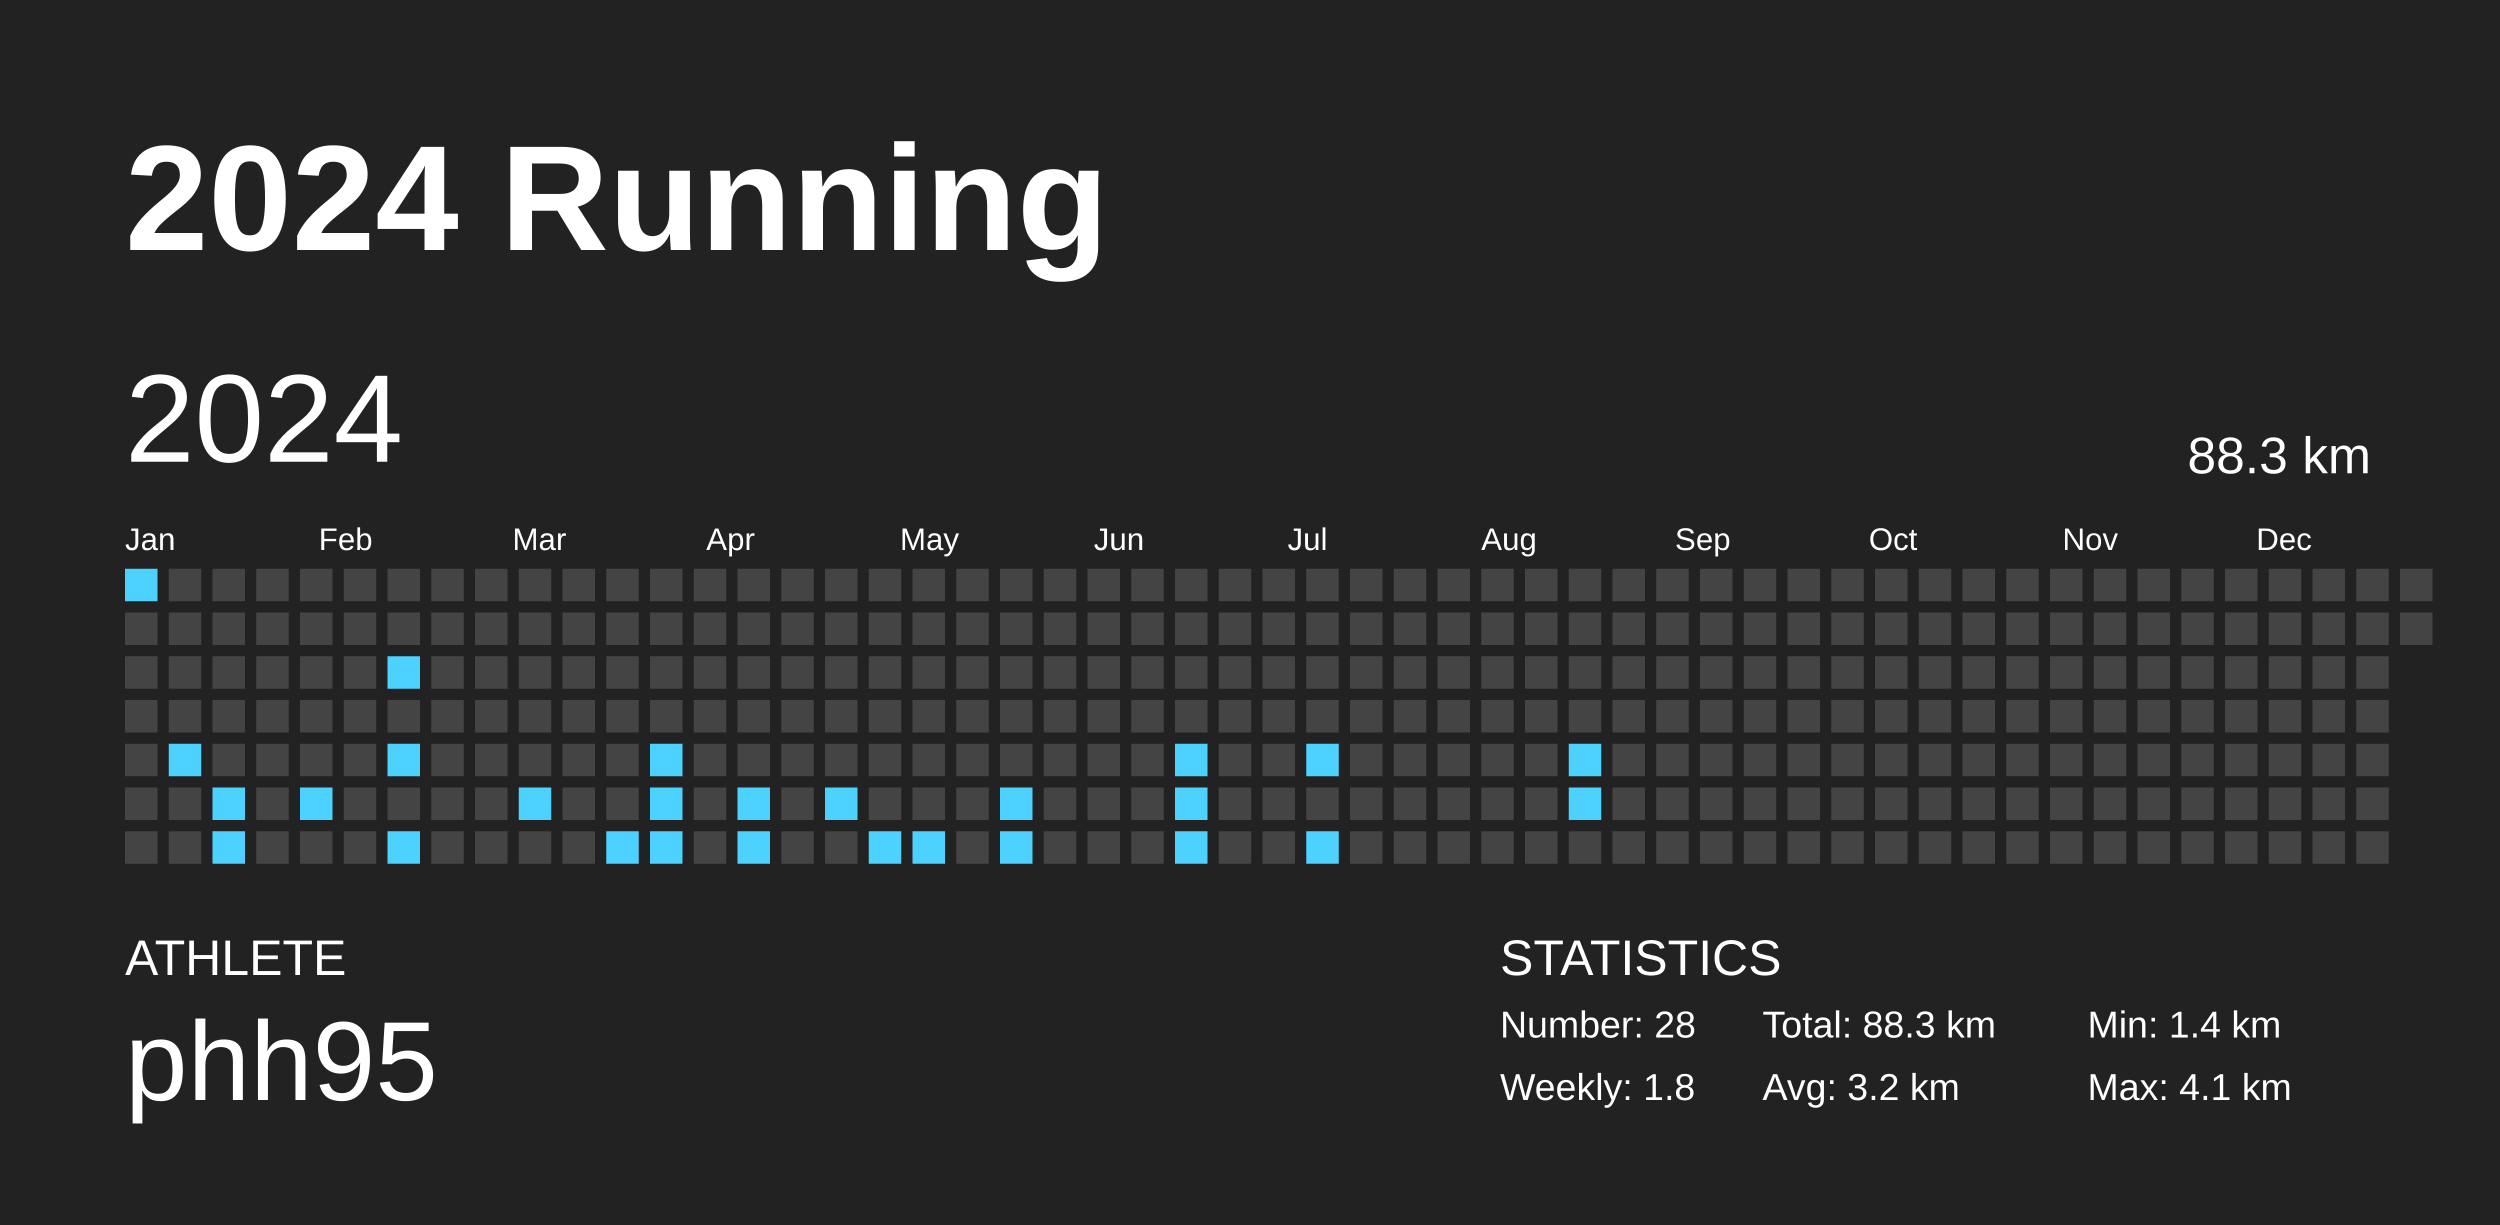
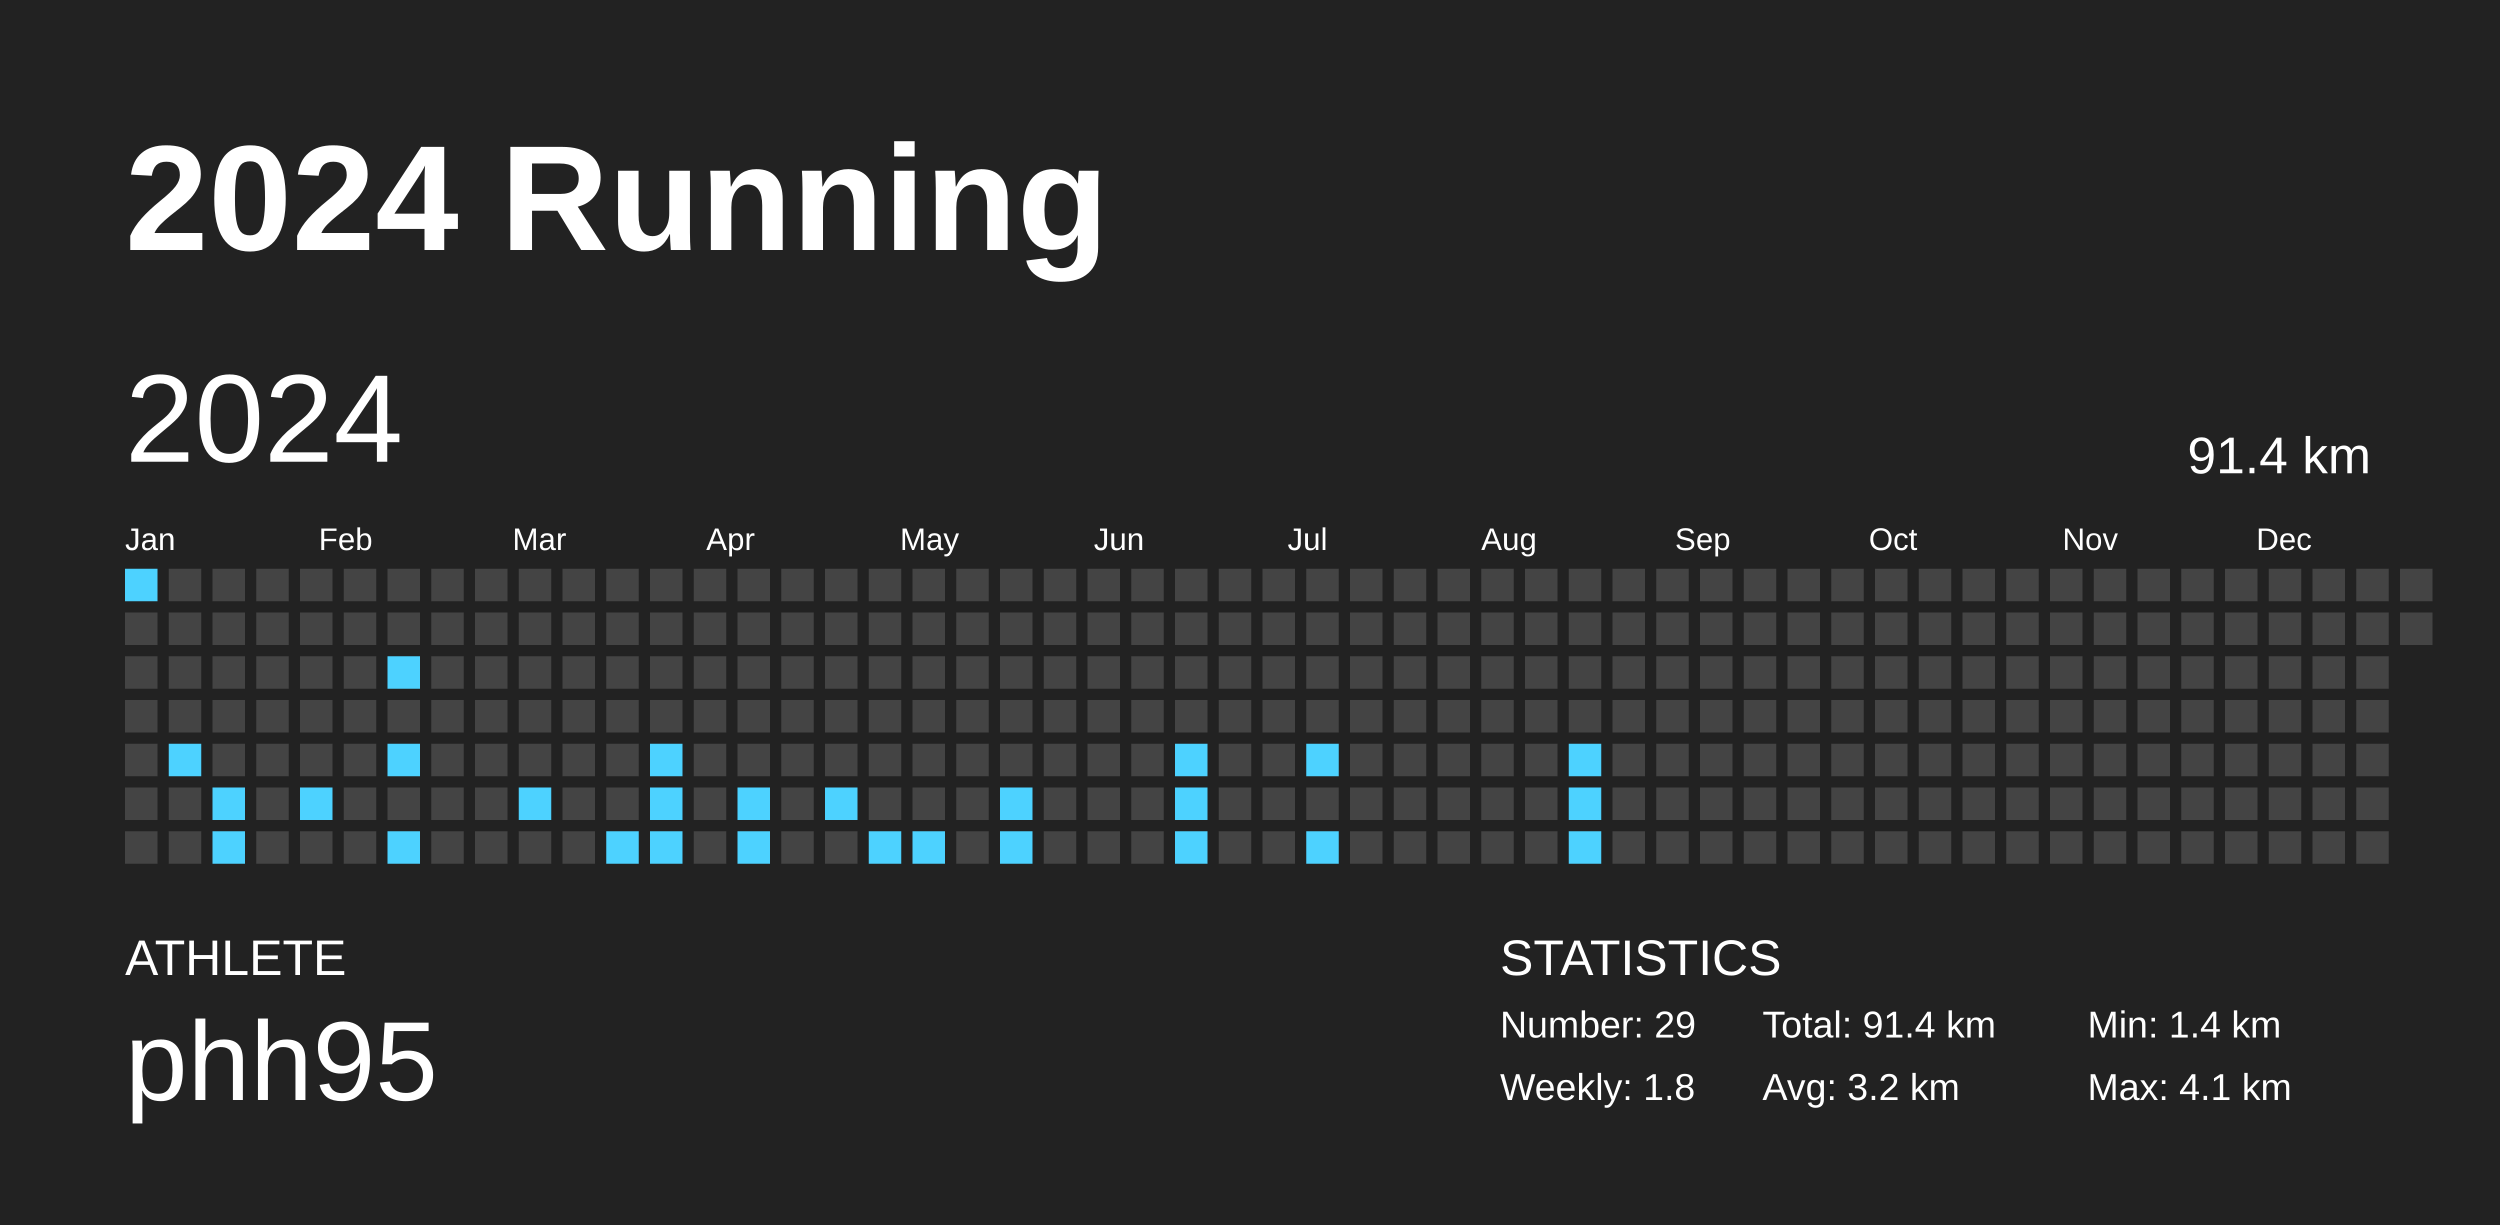
<svg xmlns="http://www.w3.org/2000/svg" baseProfile="full" height="98mm" version="1.1" viewBox="0,0,200,98" width="200mm">
  <defs />
  <rect fill="#222222" height="98" width="200" x="0" y="0" />
  <text fill="#FFFFFF" style="font-size:12px; font-family:Arial; font-weight:bold;" x="10" y="20">2024 Running</text>
  <text fill="#FFFFFF" style="font-size:4px; font-family:Arial" x="10" y="78">ATHLETE</text>
  <text fill="#FFFFFF" style="font-size:9px; font-family:Arial" x="10" y="88">phh95</text>
  <text fill="#FFFFFF" style="font-size:4px; font-family:Arial" x="120" y="78">STATISTICS</text>
-   <text fill="#FFFFFF" style="font-size:3px; font-family:Arial" x="120" y="83">Number: 28</text>
+   <text fill="#FFFFFF" style="font-size:3px; font-family:Arial" x="120" y="83">Number: 29</text>
  <text fill="#FFFFFF" style="font-size:3px; font-family:Arial" x="120" y="88">Weekly: 1.8</text>
-   <text fill="#FFFFFF" style="font-size:3px; font-family:Arial" x="141" y="83">Total: 88.3 km</text>
+   <text fill="#FFFFFF" style="font-size:3px; font-family:Arial" x="141" y="83">Total: 91.4 km</text>
  <text fill="#FFFFFF" style="font-size:3px; font-family:Arial" x="141" y="88">Avg: 3.2 km</text>
  <text fill="#FFFFFF" style="font-size:3px; font-family:Arial" x="167" y="83">Min: 1.4 km</text>
  <text fill="#FFFFFF" style="font-size:3px; font-family:Arial" x="167" y="88">Max: 4.1 km</text>
  <text dominant-baseline="hanging" fill="#FFFFFF" style="font-size:10.0px; font-family:Arial;" x="10" y="30">2024</text>
-   <text dominant-baseline="hanging" fill="#FFFFFF" style="font-size:4.125px; font-family:Arial;" x="175" y="35">88.3 km</text>
+   <text dominant-baseline="hanging" fill="#FFFFFF" style="font-size:4.125px; font-family:Arial;" x="175" y="35">91.4 km</text>
  <text fill="#FFFFFF" style="font-size:2.5px; font-family:Arial" x="10.0" y="44">Jan</text>
  <text fill="#FFFFFF" style="font-size:2.5px; font-family:Arial" x="25.5" y="44">Feb</text>
  <text fill="#FFFFFF" style="font-size:2.5px; font-family:Arial" x="41.0" y="44">Mar</text>
  <text fill="#FFFFFF" style="font-size:2.5px; font-family:Arial" x="56.5" y="44">Apr</text>
  <text fill="#FFFFFF" style="font-size:2.5px; font-family:Arial" x="72.0" y="44">May</text>
  <text fill="#FFFFFF" style="font-size:2.5px; font-family:Arial" x="87.5" y="44">Jun</text>
  <text fill="#FFFFFF" style="font-size:2.5px; font-family:Arial" x="103.0" y="44">Jul</text>
  <text fill="#FFFFFF" style="font-size:2.5px; font-family:Arial" x="118.5" y="44">Aug</text>
  <text fill="#FFFFFF" style="font-size:2.5px; font-family:Arial" x="134.0" y="44">Sep</text>
  <text fill="#FFFFFF" style="font-size:2.5px; font-family:Arial" x="149.5" y="44">Oct</text>
  <text fill="#FFFFFF" style="font-size:2.5px; font-family:Arial" x="165.0" y="44">Nov</text>
  <text fill="#FFFFFF" style="font-size:2.5px; font-family:Arial" x="180.5" y="44">Dec</text>
  <rect fill="#4dd2ff" height="2.6" width="2.6" x="10.0" y="45.5" />
  <rect fill="#444444" height="2.6" width="2.6" x="10.0" y="49.0" />
  <rect fill="#444444" height="2.6" width="2.6" x="10.0" y="52.5" />
  <rect fill="#444444" height="2.6" width="2.6" x="10.0" y="56.0" />
  <rect fill="#444444" height="2.6" width="2.6" x="10.0" y="59.5" />
  <rect fill="#444444" height="2.6" width="2.6" x="10.0" y="63.0" />
  <rect fill="#444444" height="2.6" width="2.6" x="10.0" y="66.5" />
  <rect fill="#444444" height="2.6" width="2.6" x="13.5" y="45.5" />
  <rect fill="#444444" height="2.6" width="2.6" x="13.5" y="49.0" />
  <rect fill="#444444" height="2.6" width="2.6" x="13.5" y="52.5" />
  <rect fill="#444444" height="2.6" width="2.6" x="13.5" y="56.0" />
  <rect fill="#4dd2ff" height="2.6" width="2.6" x="13.5" y="59.5" />
  <rect fill="#444444" height="2.6" width="2.6" x="13.5" y="63.0" />
  <rect fill="#444444" height="2.6" width="2.6" x="13.5" y="66.5" />
  <rect fill="#444444" height="2.6" width="2.6" x="17.0" y="45.5" />
  <rect fill="#444444" height="2.6" width="2.6" x="17.0" y="49.0" />
  <rect fill="#444444" height="2.6" width="2.6" x="17.0" y="52.5" />
  <rect fill="#444444" height="2.6" width="2.6" x="17.0" y="56.0" />
  <rect fill="#444444" height="2.6" width="2.6" x="17.0" y="59.5" />
  <rect fill="#4dd2ff" height="2.6" width="2.6" x="17.0" y="63.0" />
  <rect fill="#4dd2ff" height="2.6" width="2.6" x="17.0" y="66.5" />
  <rect fill="#444444" height="2.6" width="2.6" x="20.5" y="45.5" />
  <rect fill="#444444" height="2.6" width="2.6" x="20.5" y="49.0" />
  <rect fill="#444444" height="2.6" width="2.6" x="20.5" y="52.5" />
  <rect fill="#444444" height="2.6" width="2.6" x="20.5" y="56.0" />
  <rect fill="#444444" height="2.6" width="2.6" x="20.5" y="59.5" />
  <rect fill="#444444" height="2.6" width="2.6" x="20.5" y="63.0" />
  <rect fill="#444444" height="2.6" width="2.6" x="20.5" y="66.5" />
  <rect fill="#444444" height="2.6" width="2.6" x="24.0" y="45.5" />
  <rect fill="#444444" height="2.6" width="2.6" x="24.0" y="49.0" />
  <rect fill="#444444" height="2.6" width="2.6" x="24.0" y="52.5" />
  <rect fill="#444444" height="2.6" width="2.6" x="24.0" y="56.0" />
  <rect fill="#444444" height="2.6" width="2.6" x="24.0" y="59.5" />
  <rect fill="#4dd2ff" height="2.6" width="2.6" x="24.0" y="63.0" />
  <rect fill="#444444" height="2.6" width="2.6" x="24.0" y="66.5" />
  <rect fill="#444444" height="2.6" width="2.6" x="27.5" y="45.5" />
  <rect fill="#444444" height="2.6" width="2.6" x="27.5" y="49.0" />
  <rect fill="#444444" height="2.6" width="2.6" x="27.5" y="52.5" />
  <rect fill="#444444" height="2.6" width="2.6" x="27.5" y="56.0" />
  <rect fill="#444444" height="2.6" width="2.6" x="27.5" y="59.5" />
  <rect fill="#444444" height="2.6" width="2.6" x="27.5" y="63.0" />
  <rect fill="#444444" height="2.6" width="2.6" x="27.5" y="66.5" />
  <rect fill="#444444" height="2.6" width="2.6" x="31.0" y="45.5" />
  <rect fill="#444444" height="2.6" width="2.6" x="31.0" y="49.0" />
  <rect fill="#4dd2ff" height="2.6" width="2.6" x="31.0" y="52.5" />
  <rect fill="#444444" height="2.6" width="2.6" x="31.0" y="56.0" />
  <rect fill="#4dd2ff" height="2.6" width="2.6" x="31.0" y="59.5" />
  <rect fill="#444444" height="2.6" width="2.6" x="31.0" y="63.0" />
  <rect fill="#4dd2ff" height="2.6" width="2.6" x="31.0" y="66.5" />
  <rect fill="#444444" height="2.6" width="2.6" x="34.5" y="45.5" />
  <rect fill="#444444" height="2.6" width="2.6" x="34.5" y="49.0" />
  <rect fill="#444444" height="2.6" width="2.6" x="34.5" y="52.5" />
  <rect fill="#444444" height="2.6" width="2.6" x="34.5" y="56.0" />
  <rect fill="#444444" height="2.6" width="2.6" x="34.5" y="59.5" />
  <rect fill="#444444" height="2.6" width="2.6" x="34.5" y="63.0" />
  <rect fill="#444444" height="2.6" width="2.6" x="34.5" y="66.5" />
  <rect fill="#444444" height="2.6" width="2.6" x="38.0" y="45.5" />
  <rect fill="#444444" height="2.6" width="2.6" x="38.0" y="49.0" />
  <rect fill="#444444" height="2.6" width="2.6" x="38.0" y="52.5" />
  <rect fill="#444444" height="2.6" width="2.6" x="38.0" y="56.0" />
  <rect fill="#444444" height="2.6" width="2.6" x="38.0" y="59.5" />
  <rect fill="#444444" height="2.6" width="2.6" x="38.0" y="63.0" />
  <rect fill="#444444" height="2.6" width="2.6" x="38.0" y="66.5" />
  <rect fill="#444444" height="2.6" width="2.6" x="41.5" y="45.5" />
  <rect fill="#444444" height="2.6" width="2.6" x="41.5" y="49.0" />
  <rect fill="#444444" height="2.6" width="2.6" x="41.5" y="52.5" />
  <rect fill="#444444" height="2.6" width="2.6" x="41.5" y="56.0" />
  <rect fill="#444444" height="2.6" width="2.6" x="41.5" y="59.5" />
  <rect fill="#4dd2ff" height="2.6" width="2.6" x="41.5" y="63.0" />
  <rect fill="#444444" height="2.6" width="2.6" x="41.5" y="66.5" />
  <rect fill="#444444" height="2.6" width="2.6" x="45.0" y="45.5" />
  <rect fill="#444444" height="2.6" width="2.6" x="45.0" y="49.0" />
  <rect fill="#444444" height="2.6" width="2.6" x="45.0" y="52.5" />
  <rect fill="#444444" height="2.6" width="2.6" x="45.0" y="56.0" />
  <rect fill="#444444" height="2.6" width="2.6" x="45.0" y="59.5" />
  <rect fill="#444444" height="2.6" width="2.6" x="45.0" y="63.0" />
  <rect fill="#444444" height="2.6" width="2.6" x="45.0" y="66.5" />
  <rect fill="#444444" height="2.6" width="2.6" x="48.5" y="45.5" />
  <rect fill="#444444" height="2.6" width="2.6" x="48.5" y="49.0" />
  <rect fill="#444444" height="2.6" width="2.6" x="48.5" y="52.5" />
  <rect fill="#444444" height="2.6" width="2.6" x="48.5" y="56.0" />
  <rect fill="#444444" height="2.6" width="2.6" x="48.5" y="59.5" />
  <rect fill="#444444" height="2.6" width="2.6" x="48.5" y="63.0" />
  <rect fill="#4dd2ff" height="2.6" width="2.6" x="48.5" y="66.5" />
  <rect fill="#444444" height="2.6" width="2.6" x="52.0" y="45.5" />
  <rect fill="#444444" height="2.6" width="2.6" x="52.0" y="49.0" />
  <rect fill="#444444" height="2.6" width="2.6" x="52.0" y="52.5" />
  <rect fill="#444444" height="2.6" width="2.6" x="52.0" y="56.0" />
  <rect fill="#4dd2ff" height="2.6" width="2.6" x="52.0" y="59.5" />
  <rect fill="#4dd2ff" height="2.6" width="2.6" x="52.0" y="63.0" />
  <rect fill="#4dd2ff" height="2.6" width="2.6" x="52.0" y="66.5" />
  <rect fill="#444444" height="2.6" width="2.6" x="55.5" y="45.5" />
  <rect fill="#444444" height="2.6" width="2.6" x="55.5" y="49.0" />
  <rect fill="#444444" height="2.6" width="2.6" x="55.5" y="52.5" />
  <rect fill="#444444" height="2.6" width="2.6" x="55.5" y="56.0" />
  <rect fill="#444444" height="2.6" width="2.6" x="55.5" y="59.5" />
  <rect fill="#444444" height="2.6" width="2.6" x="55.5" y="63.0" />
  <rect fill="#444444" height="2.6" width="2.6" x="55.5" y="66.5" />
  <rect fill="#444444" height="2.6" width="2.6" x="59.0" y="45.5" />
  <rect fill="#444444" height="2.6" width="2.6" x="59.0" y="49.0" />
  <rect fill="#444444" height="2.6" width="2.6" x="59.0" y="52.5" />
  <rect fill="#444444" height="2.6" width="2.6" x="59.0" y="56.0" />
  <rect fill="#444444" height="2.6" width="2.6" x="59.0" y="59.5" />
  <rect fill="#4dd2ff" height="2.6" width="2.6" x="59.0" y="63.0" />
  <rect fill="#4dd2ff" height="2.6" width="2.6" x="59.0" y="66.5" />
  <rect fill="#444444" height="2.6" width="2.6" x="62.5" y="45.5" />
  <rect fill="#444444" height="2.6" width="2.6" x="62.5" y="49.0" />
  <rect fill="#444444" height="2.6" width="2.6" x="62.5" y="52.5" />
  <rect fill="#444444" height="2.6" width="2.6" x="62.5" y="56.0" />
  <rect fill="#444444" height="2.6" width="2.6" x="62.5" y="59.5" />
  <rect fill="#444444" height="2.6" width="2.6" x="62.5" y="63.0" />
  <rect fill="#444444" height="2.6" width="2.6" x="62.5" y="66.5" />
  <rect fill="#444444" height="2.6" width="2.6" x="66.0" y="45.5" />
  <rect fill="#444444" height="2.6" width="2.6" x="66.0" y="49.0" />
  <rect fill="#444444" height="2.6" width="2.6" x="66.0" y="52.5" />
  <rect fill="#444444" height="2.6" width="2.6" x="66.0" y="56.0" />
  <rect fill="#444444" height="2.6" width="2.6" x="66.0" y="59.5" />
  <rect fill="#4dd2ff" height="2.6" width="2.6" x="66.0" y="63.0" />
  <rect fill="#444444" height="2.6" width="2.6" x="66.0" y="66.5" />
  <rect fill="#444444" height="2.6" width="2.6" x="69.5" y="45.5" />
  <rect fill="#444444" height="2.6" width="2.6" x="69.5" y="49.0" />
  <rect fill="#444444" height="2.6" width="2.6" x="69.5" y="52.5" />
  <rect fill="#444444" height="2.6" width="2.6" x="69.5" y="56.0" />
  <rect fill="#444444" height="2.6" width="2.6" x="69.5" y="59.5" />
  <rect fill="#444444" height="2.6" width="2.6" x="69.5" y="63.0" />
  <rect fill="#4dd2ff" height="2.6" width="2.6" x="69.5" y="66.5" />
  <rect fill="#444444" height="2.6" width="2.6" x="73.0" y="45.5" />
  <rect fill="#444444" height="2.6" width="2.6" x="73.0" y="49.0" />
  <rect fill="#444444" height="2.6" width="2.6" x="73.0" y="52.5" />
  <rect fill="#444444" height="2.6" width="2.6" x="73.0" y="56.0" />
  <rect fill="#444444" height="2.6" width="2.6" x="73.0" y="59.5" />
  <rect fill="#444444" height="2.6" width="2.6" x="73.0" y="63.0" />
  <rect fill="#4dd2ff" height="2.6" width="2.6" x="73.0" y="66.5" />
  <rect fill="#444444" height="2.6" width="2.6" x="76.5" y="45.5" />
  <rect fill="#444444" height="2.6" width="2.6" x="76.5" y="49.0" />
  <rect fill="#444444" height="2.6" width="2.6" x="76.5" y="52.5" />
  <rect fill="#444444" height="2.6" width="2.6" x="76.5" y="56.0" />
  <rect fill="#444444" height="2.6" width="2.6" x="76.5" y="59.5" />
  <rect fill="#444444" height="2.6" width="2.6" x="76.5" y="63.0" />
  <rect fill="#444444" height="2.6" width="2.6" x="76.5" y="66.5" />
  <rect fill="#444444" height="2.6" width="2.6" x="80.0" y="45.5" />
  <rect fill="#444444" height="2.6" width="2.6" x="80.0" y="49.0" />
  <rect fill="#444444" height="2.6" width="2.6" x="80.0" y="52.5" />
  <rect fill="#444444" height="2.6" width="2.6" x="80.0" y="56.0" />
  <rect fill="#444444" height="2.6" width="2.6" x="80.0" y="59.5" />
  <rect fill="#4dd2ff" height="2.6" width="2.6" x="80.0" y="63.0" />
  <rect fill="#4dd2ff" height="2.6" width="2.6" x="80.0" y="66.5" />
  <rect fill="#444444" height="2.6" width="2.6" x="83.5" y="45.5" />
  <rect fill="#444444" height="2.6" width="2.6" x="83.5" y="49.0" />
  <rect fill="#444444" height="2.6" width="2.6" x="83.5" y="52.5" />
  <rect fill="#444444" height="2.6" width="2.6" x="83.5" y="56.0" />
  <rect fill="#444444" height="2.6" width="2.6" x="83.5" y="59.5" />
  <rect fill="#444444" height="2.6" width="2.6" x="83.5" y="63.0" />
  <rect fill="#444444" height="2.6" width="2.6" x="83.5" y="66.5" />
  <rect fill="#444444" height="2.6" width="2.6" x="87.0" y="45.5" />
  <rect fill="#444444" height="2.6" width="2.6" x="87.0" y="49.0" />
  <rect fill="#444444" height="2.6" width="2.6" x="87.0" y="52.5" />
  <rect fill="#444444" height="2.6" width="2.6" x="87.0" y="56.0" />
  <rect fill="#444444" height="2.6" width="2.6" x="87.0" y="59.5" />
  <rect fill="#444444" height="2.6" width="2.6" x="87.0" y="63.0" />
  <rect fill="#444444" height="2.6" width="2.6" x="87.0" y="66.5" />
  <rect fill="#444444" height="2.6" width="2.6" x="90.5" y="45.5" />
  <rect fill="#444444" height="2.6" width="2.6" x="90.5" y="49.0" />
  <rect fill="#444444" height="2.6" width="2.6" x="90.5" y="52.5" />
  <rect fill="#444444" height="2.6" width="2.6" x="90.5" y="56.0" />
  <rect fill="#444444" height="2.6" width="2.6" x="90.5" y="59.5" />
  <rect fill="#444444" height="2.6" width="2.6" x="90.5" y="63.0" />
  <rect fill="#444444" height="2.6" width="2.6" x="90.5" y="66.5" />
  <rect fill="#444444" height="2.6" width="2.6" x="94.0" y="45.5" />
  <rect fill="#444444" height="2.6" width="2.6" x="94.0" y="49.0" />
  <rect fill="#444444" height="2.6" width="2.6" x="94.0" y="52.5" />
  <rect fill="#444444" height="2.6" width="2.6" x="94.0" y="56.0" />
  <rect fill="#4dd2ff" height="2.6" width="2.6" x="94.0" y="59.5" />
  <rect fill="#4dd2ff" height="2.6" width="2.6" x="94.0" y="63.0" />
  <rect fill="#4dd2ff" height="2.6" width="2.6" x="94.0" y="66.5" />
  <rect fill="#444444" height="2.6" width="2.6" x="97.5" y="45.5" />
  <rect fill="#444444" height="2.6" width="2.6" x="97.5" y="49.0" />
  <rect fill="#444444" height="2.6" width="2.6" x="97.5" y="52.5" />
  <rect fill="#444444" height="2.6" width="2.6" x="97.5" y="56.0" />
  <rect fill="#444444" height="2.6" width="2.6" x="97.5" y="59.5" />
  <rect fill="#444444" height="2.6" width="2.6" x="97.5" y="63.0" />
  <rect fill="#444444" height="2.6" width="2.6" x="97.5" y="66.5" />
  <rect fill="#444444" height="2.6" width="2.6" x="101.0" y="45.5" />
  <rect fill="#444444" height="2.6" width="2.6" x="101.0" y="49.0" />
  <rect fill="#444444" height="2.6" width="2.6" x="101.0" y="52.5" />
  <rect fill="#444444" height="2.6" width="2.6" x="101.0" y="56.0" />
  <rect fill="#444444" height="2.6" width="2.6" x="101.0" y="59.5" />
  <rect fill="#444444" height="2.6" width="2.6" x="101.0" y="63.0" />
  <rect fill="#444444" height="2.6" width="2.6" x="101.0" y="66.5" />
  <rect fill="#444444" height="2.6" width="2.6" x="104.5" y="45.5" />
  <rect fill="#444444" height="2.6" width="2.6" x="104.5" y="49.0" />
  <rect fill="#444444" height="2.6" width="2.6" x="104.5" y="52.5" />
  <rect fill="#444444" height="2.6" width="2.6" x="104.5" y="56.0" />
  <rect fill="#4dd2ff" height="2.6" width="2.6" x="104.5" y="59.5" />
  <rect fill="#444444" height="2.6" width="2.6" x="104.5" y="63.0" />
  <rect fill="#4dd2ff" height="2.6" width="2.6" x="104.5" y="66.5" />
  <rect fill="#444444" height="2.6" width="2.6" x="108.0" y="45.5" />
  <rect fill="#444444" height="2.6" width="2.6" x="108.0" y="49.0" />
  <rect fill="#444444" height="2.6" width="2.6" x="108.0" y="52.5" />
  <rect fill="#444444" height="2.6" width="2.6" x="108.0" y="56.0" />
  <rect fill="#444444" height="2.6" width="2.6" x="108.0" y="59.5" />
  <rect fill="#444444" height="2.6" width="2.6" x="108.0" y="63.0" />
  <rect fill="#444444" height="2.6" width="2.6" x="108.0" y="66.5" />
  <rect fill="#444444" height="2.6" width="2.6" x="111.5" y="45.5" />
  <rect fill="#444444" height="2.6" width="2.6" x="111.5" y="49.0" />
  <rect fill="#444444" height="2.6" width="2.6" x="111.5" y="52.5" />
  <rect fill="#444444" height="2.6" width="2.6" x="111.5" y="56.0" />
  <rect fill="#444444" height="2.6" width="2.6" x="111.5" y="59.5" />
  <rect fill="#444444" height="2.6" width="2.6" x="111.5" y="63.0" />
  <rect fill="#444444" height="2.6" width="2.6" x="111.5" y="66.5" />
  <rect fill="#444444" height="2.6" width="2.6" x="115.0" y="45.5" />
  <rect fill="#444444" height="2.6" width="2.6" x="115.0" y="49.0" />
  <rect fill="#444444" height="2.6" width="2.6" x="115.0" y="52.5" />
  <rect fill="#444444" height="2.6" width="2.6" x="115.0" y="56.0" />
  <rect fill="#444444" height="2.6" width="2.6" x="115.0" y="59.5" />
  <rect fill="#444444" height="2.6" width="2.6" x="115.0" y="63.0" />
  <rect fill="#444444" height="2.6" width="2.6" x="115.0" y="66.5" />
  <rect fill="#444444" height="2.6" width="2.6" x="118.5" y="45.5" />
  <rect fill="#444444" height="2.6" width="2.6" x="118.5" y="49.0" />
  <rect fill="#444444" height="2.6" width="2.6" x="118.5" y="52.5" />
  <rect fill="#444444" height="2.6" width="2.6" x="118.5" y="56.0" />
  <rect fill="#444444" height="2.6" width="2.6" x="118.5" y="59.5" />
  <rect fill="#444444" height="2.6" width="2.6" x="118.5" y="63.0" />
  <rect fill="#444444" height="2.6" width="2.6" x="118.5" y="66.5" />
  <rect fill="#444444" height="2.6" width="2.6" x="122.0" y="45.5" />
  <rect fill="#444444" height="2.6" width="2.6" x="122.0" y="49.0" />
  <rect fill="#444444" height="2.6" width="2.6" x="122.0" y="52.5" />
  <rect fill="#444444" height="2.6" width="2.6" x="122.0" y="56.0" />
  <rect fill="#444444" height="2.6" width="2.6" x="122.0" y="59.5" />
  <rect fill="#444444" height="2.6" width="2.6" x="122.0" y="63.0" />
  <rect fill="#444444" height="2.6" width="2.6" x="122.0" y="66.5" />
  <rect fill="#444444" height="2.6" width="2.6" x="125.5" y="45.5" />
  <rect fill="#444444" height="2.6" width="2.6" x="125.5" y="49.0" />
  <rect fill="#444444" height="2.6" width="2.6" x="125.5" y="52.5" />
  <rect fill="#444444" height="2.6" width="2.6" x="125.5" y="56.0" />
  <rect fill="#4dd2ff" height="2.6" width="2.6" x="125.5" y="59.5" />
  <rect fill="#4dd2ff" height="2.6" width="2.6" x="125.5" y="63.0" />
-   <rect fill="#444444" height="2.6" width="2.6" x="125.5" y="66.5" />
+   <rect fill="#4dd2ff" height="2.6" width="2.6" x="125.5" y="66.5" />
  <rect fill="#444444" height="2.6" width="2.6" x="129.0" y="45.5" />
  <rect fill="#444444" height="2.6" width="2.6" x="129.0" y="49.0" />
  <rect fill="#444444" height="2.6" width="2.6" x="129.0" y="52.5" />
  <rect fill="#444444" height="2.6" width="2.6" x="129.0" y="56.0" />
  <rect fill="#444444" height="2.6" width="2.6" x="129.0" y="59.5" />
  <rect fill="#444444" height="2.6" width="2.6" x="129.0" y="63.0" />
  <rect fill="#444444" height="2.6" width="2.6" x="129.0" y="66.5" />
  <rect fill="#444444" height="2.6" width="2.6" x="132.5" y="45.5" />
  <rect fill="#444444" height="2.6" width="2.6" x="132.5" y="49.0" />
  <rect fill="#444444" height="2.6" width="2.6" x="132.5" y="52.5" />
  <rect fill="#444444" height="2.6" width="2.6" x="132.5" y="56.0" />
  <rect fill="#444444" height="2.6" width="2.6" x="132.5" y="59.5" />
  <rect fill="#444444" height="2.6" width="2.6" x="132.5" y="63.0" />
  <rect fill="#444444" height="2.6" width="2.6" x="132.5" y="66.5" />
  <rect fill="#444444" height="2.6" width="2.6" x="136.0" y="45.5" />
  <rect fill="#444444" height="2.6" width="2.6" x="136.0" y="49.0" />
  <rect fill="#444444" height="2.6" width="2.6" x="136.0" y="52.5" />
  <rect fill="#444444" height="2.6" width="2.6" x="136.0" y="56.0" />
  <rect fill="#444444" height="2.6" width="2.6" x="136.0" y="59.5" />
  <rect fill="#444444" height="2.6" width="2.6" x="136.0" y="63.0" />
  <rect fill="#444444" height="2.6" width="2.6" x="136.0" y="66.5" />
  <rect fill="#444444" height="2.6" width="2.6" x="139.5" y="45.5" />
  <rect fill="#444444" height="2.6" width="2.6" x="139.5" y="49.0" />
  <rect fill="#444444" height="2.6" width="2.6" x="139.5" y="52.5" />
  <rect fill="#444444" height="2.6" width="2.6" x="139.5" y="56.0" />
  <rect fill="#444444" height="2.6" width="2.6" x="139.5" y="59.5" />
  <rect fill="#444444" height="2.6" width="2.6" x="139.5" y="63.0" />
  <rect fill="#444444" height="2.6" width="2.6" x="139.5" y="66.5" />
  <rect fill="#444444" height="2.6" width="2.6" x="143.0" y="45.5" />
  <rect fill="#444444" height="2.6" width="2.6" x="143.0" y="49.0" />
  <rect fill="#444444" height="2.6" width="2.6" x="143.0" y="52.5" />
  <rect fill="#444444" height="2.6" width="2.6" x="143.0" y="56.0" />
  <rect fill="#444444" height="2.6" width="2.6" x="143.0" y="59.5" />
  <rect fill="#444444" height="2.6" width="2.6" x="143.0" y="63.0" />
  <rect fill="#444444" height="2.6" width="2.6" x="143.0" y="66.5" />
  <rect fill="#444444" height="2.6" width="2.6" x="146.5" y="45.5" />
  <rect fill="#444444" height="2.6" width="2.6" x="146.5" y="49.0" />
  <rect fill="#444444" height="2.6" width="2.6" x="146.5" y="52.5" />
  <rect fill="#444444" height="2.6" width="2.6" x="146.5" y="56.0" />
  <rect fill="#444444" height="2.6" width="2.6" x="146.5" y="59.5" />
  <rect fill="#444444" height="2.6" width="2.6" x="146.5" y="63.0" />
  <rect fill="#444444" height="2.6" width="2.6" x="146.5" y="66.5" />
  <rect fill="#444444" height="2.6" width="2.6" x="150.0" y="45.5" />
  <rect fill="#444444" height="2.6" width="2.6" x="150.0" y="49.0" />
  <rect fill="#444444" height="2.6" width="2.6" x="150.0" y="52.5" />
  <rect fill="#444444" height="2.6" width="2.6" x="150.0" y="56.0" />
  <rect fill="#444444" height="2.6" width="2.6" x="150.0" y="59.5" />
  <rect fill="#444444" height="2.6" width="2.6" x="150.0" y="63.0" />
  <rect fill="#444444" height="2.6" width="2.6" x="150.0" y="66.5" />
  <rect fill="#444444" height="2.6" width="2.6" x="153.5" y="45.5" />
  <rect fill="#444444" height="2.6" width="2.6" x="153.5" y="49.0" />
  <rect fill="#444444" height="2.6" width="2.6" x="153.5" y="52.5" />
  <rect fill="#444444" height="2.6" width="2.6" x="153.5" y="56.0" />
  <rect fill="#444444" height="2.6" width="2.6" x="153.5" y="59.5" />
  <rect fill="#444444" height="2.6" width="2.6" x="153.5" y="63.0" />
  <rect fill="#444444" height="2.6" width="2.6" x="153.5" y="66.5" />
  <rect fill="#444444" height="2.6" width="2.6" x="157.0" y="45.5" />
  <rect fill="#444444" height="2.6" width="2.6" x="157.0" y="49.0" />
  <rect fill="#444444" height="2.6" width="2.6" x="157.0" y="52.5" />
  <rect fill="#444444" height="2.6" width="2.6" x="157.0" y="56.0" />
  <rect fill="#444444" height="2.6" width="2.6" x="157.0" y="59.5" />
  <rect fill="#444444" height="2.6" width="2.6" x="157.0" y="63.0" />
  <rect fill="#444444" height="2.6" width="2.6" x="157.0" y="66.5" />
  <rect fill="#444444" height="2.6" width="2.6" x="160.5" y="45.5" />
  <rect fill="#444444" height="2.6" width="2.6" x="160.5" y="49.0" />
  <rect fill="#444444" height="2.6" width="2.6" x="160.5" y="52.5" />
  <rect fill="#444444" height="2.6" width="2.6" x="160.5" y="56.0" />
  <rect fill="#444444" height="2.6" width="2.6" x="160.5" y="59.5" />
  <rect fill="#444444" height="2.6" width="2.6" x="160.5" y="63.0" />
  <rect fill="#444444" height="2.6" width="2.6" x="160.5" y="66.5" />
  <rect fill="#444444" height="2.6" width="2.6" x="164.0" y="45.5" />
  <rect fill="#444444" height="2.6" width="2.6" x="164.0" y="49.0" />
  <rect fill="#444444" height="2.6" width="2.6" x="164.0" y="52.5" />
  <rect fill="#444444" height="2.6" width="2.6" x="164.0" y="56.0" />
  <rect fill="#444444" height="2.6" width="2.6" x="164.0" y="59.5" />
  <rect fill="#444444" height="2.6" width="2.6" x="164.0" y="63.0" />
  <rect fill="#444444" height="2.6" width="2.6" x="164.0" y="66.5" />
  <rect fill="#444444" height="2.6" width="2.6" x="167.5" y="45.5" />
  <rect fill="#444444" height="2.6" width="2.6" x="167.5" y="49.0" />
  <rect fill="#444444" height="2.6" width="2.6" x="167.5" y="52.5" />
  <rect fill="#444444" height="2.6" width="2.6" x="167.5" y="56.0" />
  <rect fill="#444444" height="2.6" width="2.6" x="167.5" y="59.5" />
  <rect fill="#444444" height="2.6" width="2.6" x="167.5" y="63.0" />
  <rect fill="#444444" height="2.6" width="2.6" x="167.5" y="66.5" />
  <rect fill="#444444" height="2.6" width="2.6" x="171.0" y="45.5" />
  <rect fill="#444444" height="2.6" width="2.6" x="171.0" y="49.0" />
  <rect fill="#444444" height="2.6" width="2.6" x="171.0" y="52.5" />
  <rect fill="#444444" height="2.6" width="2.6" x="171.0" y="56.0" />
  <rect fill="#444444" height="2.6" width="2.6" x="171.0" y="59.5" />
  <rect fill="#444444" height="2.6" width="2.6" x="171.0" y="63.0" />
  <rect fill="#444444" height="2.6" width="2.6" x="171.0" y="66.5" />
  <rect fill="#444444" height="2.6" width="2.6" x="174.5" y="45.5" />
  <rect fill="#444444" height="2.6" width="2.6" x="174.5" y="49.0" />
  <rect fill="#444444" height="2.6" width="2.6" x="174.5" y="52.5" />
  <rect fill="#444444" height="2.6" width="2.6" x="174.5" y="56.0" />
  <rect fill="#444444" height="2.6" width="2.6" x="174.5" y="59.5" />
  <rect fill="#444444" height="2.6" width="2.6" x="174.5" y="63.0" />
  <rect fill="#444444" height="2.6" width="2.6" x="174.5" y="66.5" />
  <rect fill="#444444" height="2.6" width="2.6" x="178.0" y="45.5" />
  <rect fill="#444444" height="2.6" width="2.6" x="178.0" y="49.0" />
  <rect fill="#444444" height="2.6" width="2.6" x="178.0" y="52.5" />
  <rect fill="#444444" height="2.6" width="2.6" x="178.0" y="56.0" />
  <rect fill="#444444" height="2.6" width="2.6" x="178.0" y="59.5" />
  <rect fill="#444444" height="2.6" width="2.6" x="178.0" y="63.0" />
  <rect fill="#444444" height="2.6" width="2.6" x="178.0" y="66.5" />
  <rect fill="#444444" height="2.6" width="2.6" x="181.5" y="45.5" />
  <rect fill="#444444" height="2.6" width="2.6" x="181.5" y="49.0" />
  <rect fill="#444444" height="2.6" width="2.6" x="181.5" y="52.5" />
  <rect fill="#444444" height="2.6" width="2.6" x="181.5" y="56.0" />
  <rect fill="#444444" height="2.6" width="2.6" x="181.5" y="59.5" />
  <rect fill="#444444" height="2.6" width="2.6" x="181.5" y="63.0" />
  <rect fill="#444444" height="2.6" width="2.6" x="181.5" y="66.5" />
  <rect fill="#444444" height="2.6" width="2.6" x="185.0" y="45.5" />
  <rect fill="#444444" height="2.6" width="2.6" x="185.0" y="49.0" />
  <rect fill="#444444" height="2.6" width="2.6" x="185.0" y="52.5" />
  <rect fill="#444444" height="2.6" width="2.6" x="185.0" y="56.0" />
  <rect fill="#444444" height="2.6" width="2.6" x="185.0" y="59.5" />
  <rect fill="#444444" height="2.6" width="2.6" x="185.0" y="63.0" />
  <rect fill="#444444" height="2.6" width="2.6" x="185.0" y="66.5" />
  <rect fill="#444444" height="2.6" width="2.6" x="188.5" y="45.5" />
  <rect fill="#444444" height="2.6" width="2.6" x="188.5" y="49.0" />
  <rect fill="#444444" height="2.6" width="2.6" x="188.5" y="52.5" />
  <rect fill="#444444" height="2.6" width="2.6" x="188.5" y="56.0" />
  <rect fill="#444444" height="2.6" width="2.6" x="188.5" y="59.5" />
  <rect fill="#444444" height="2.6" width="2.6" x="188.5" y="63.0" />
  <rect fill="#444444" height="2.6" width="2.6" x="188.5" y="66.5" />
  <rect fill="#444444" height="2.6" width="2.6" x="192.0" y="45.5" />
  <rect fill="#444444" height="2.6" width="2.6" x="192.0" y="49.0" />
</svg>
